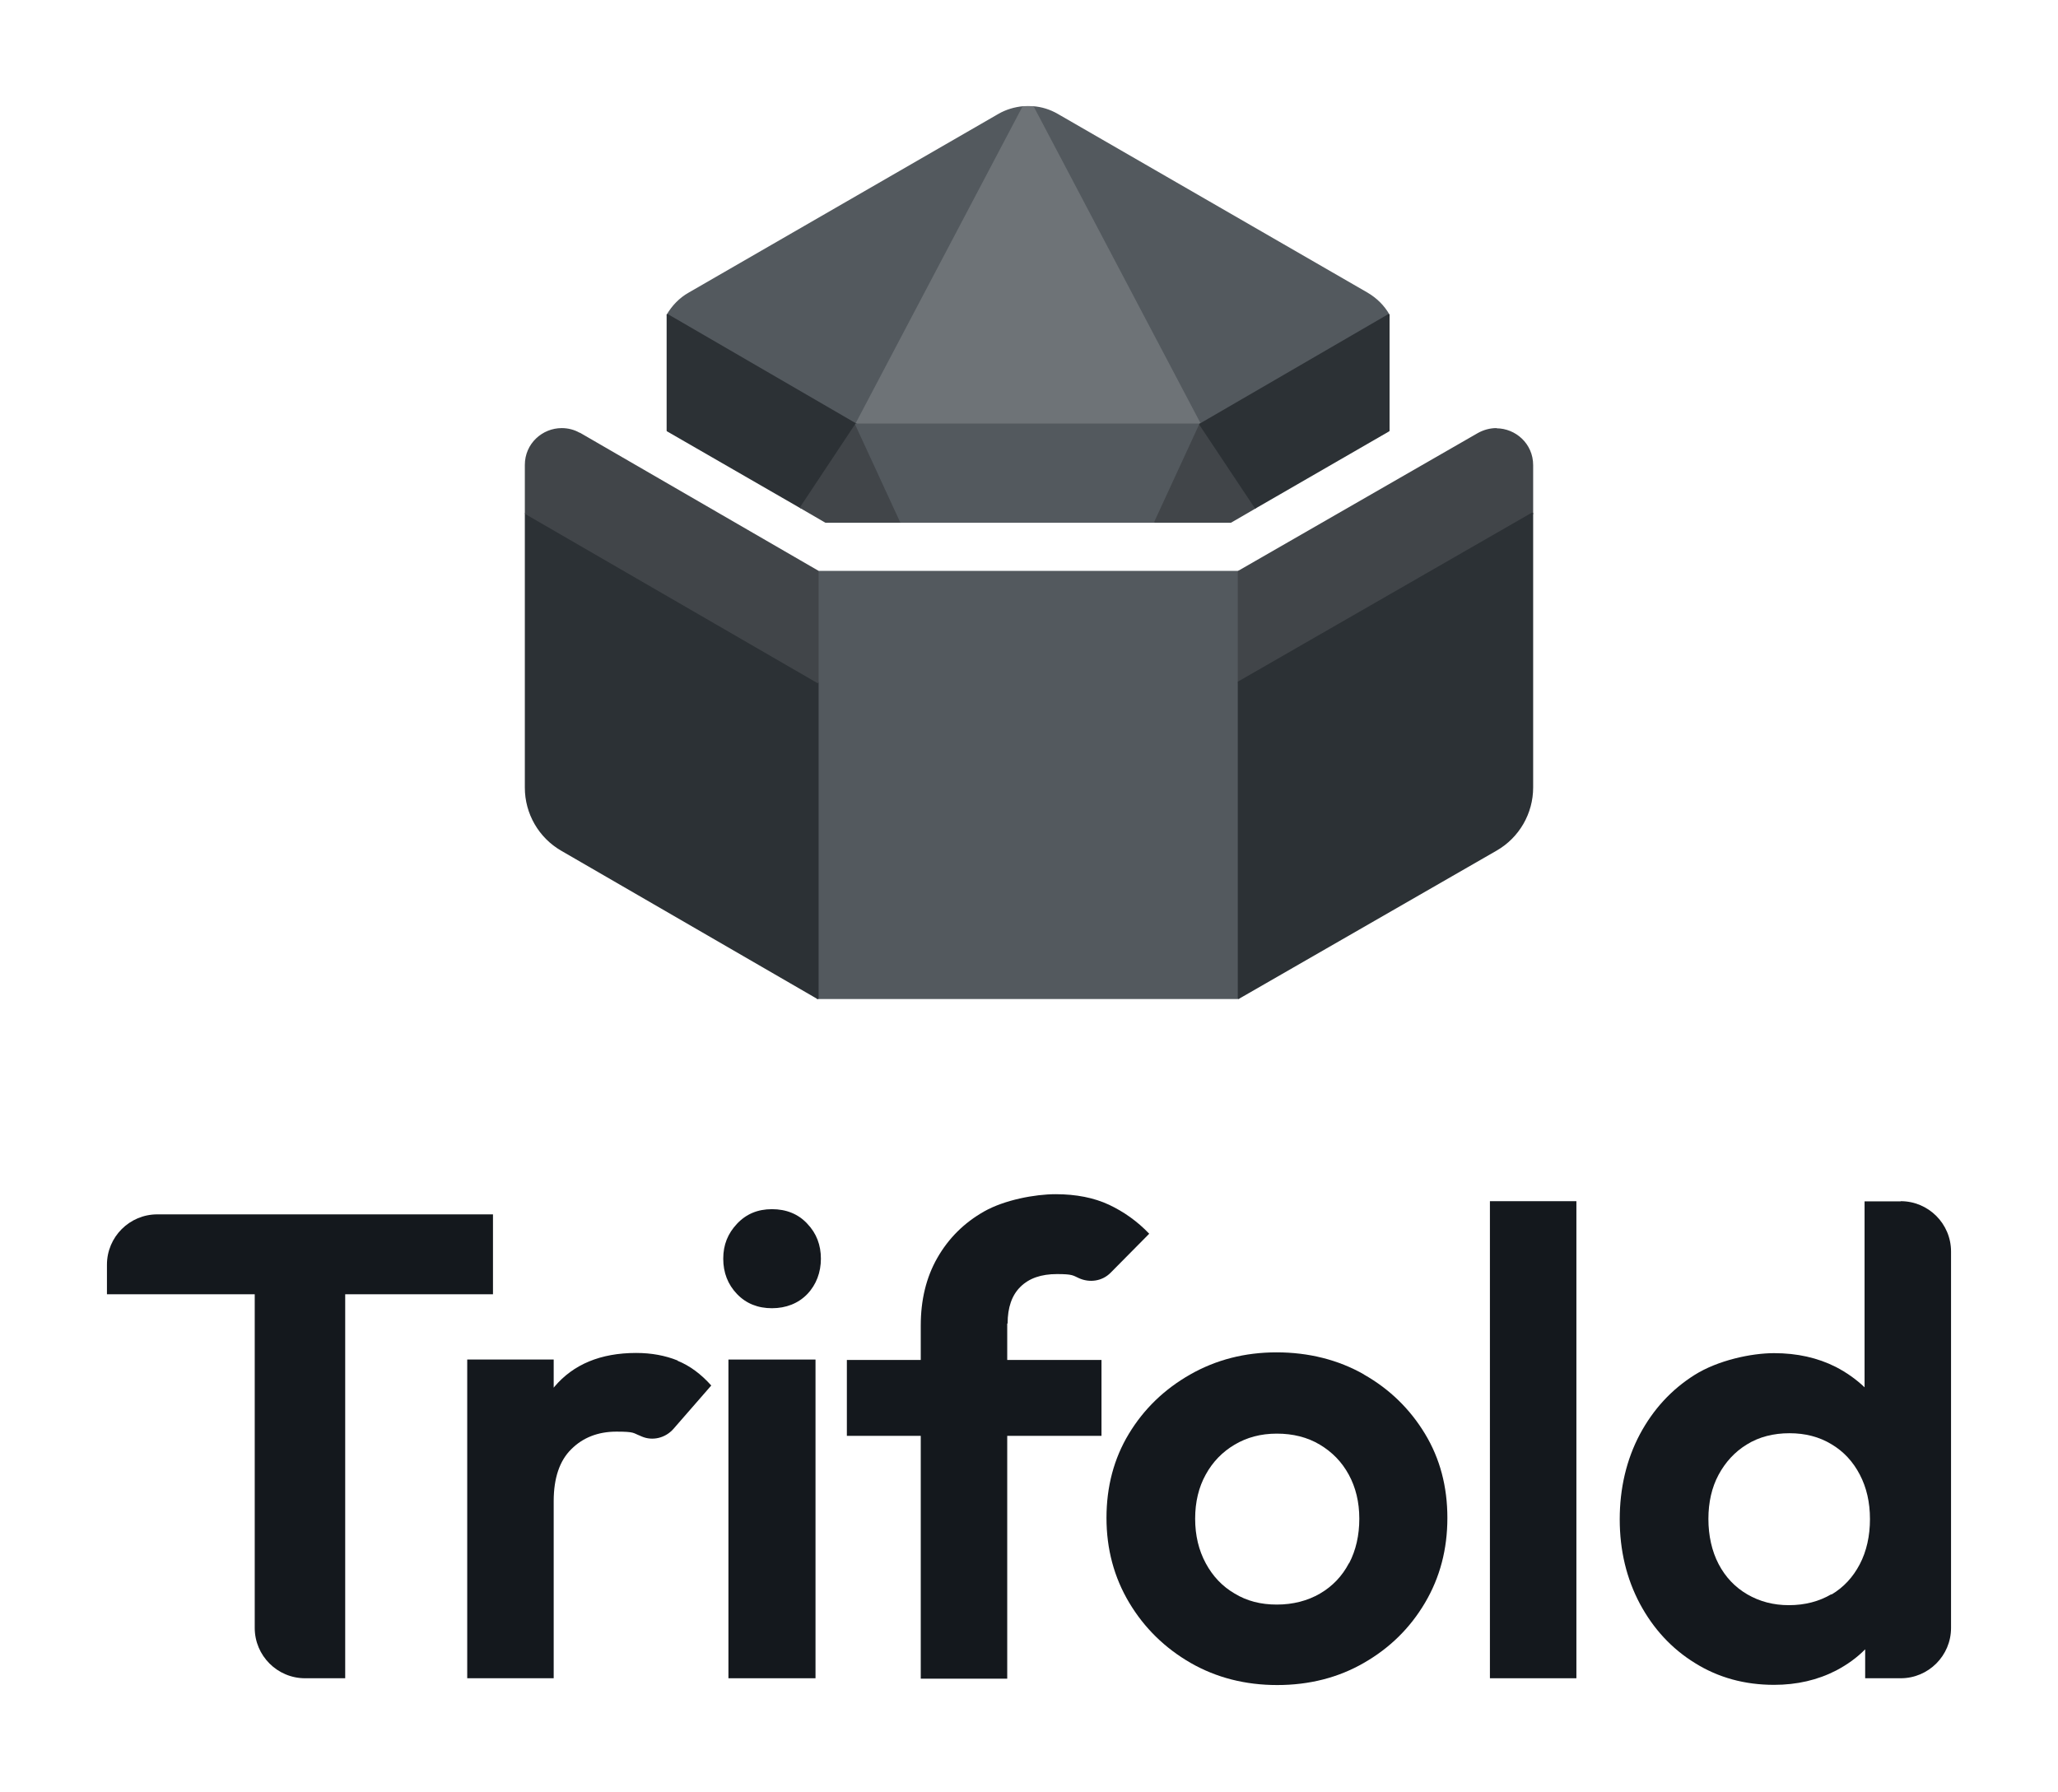
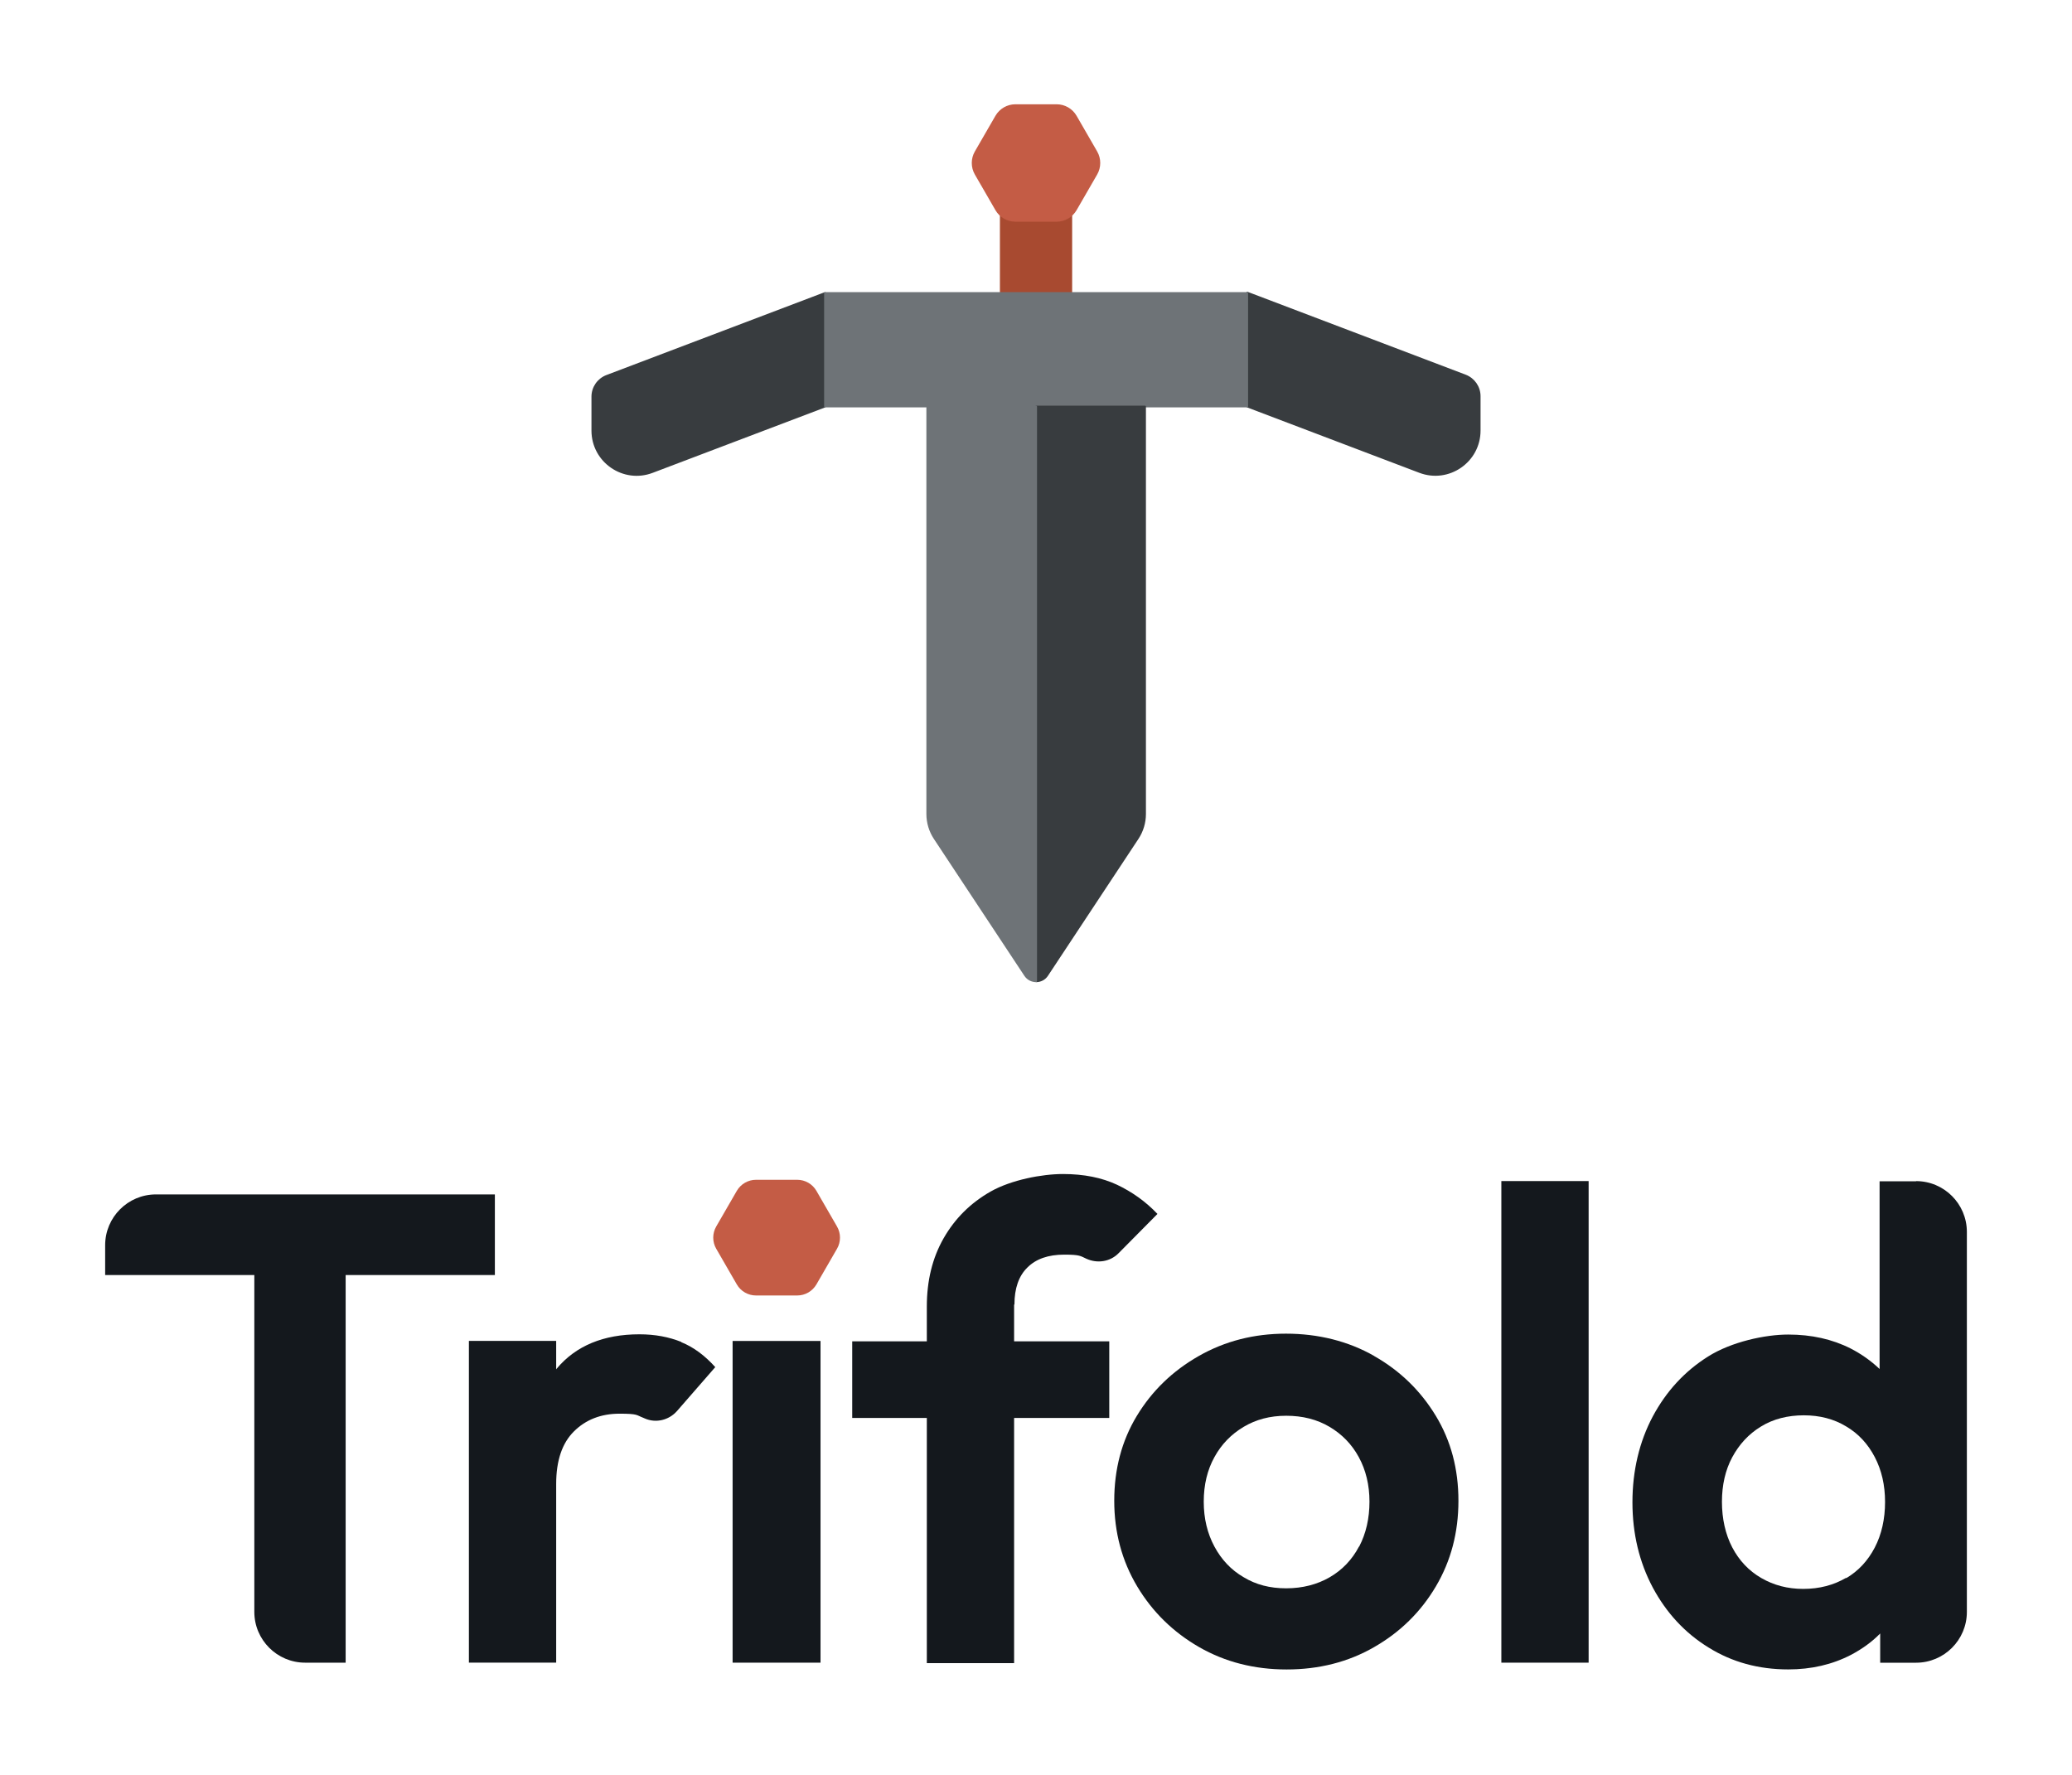
- <svg xmlns="http://www.w3.org/2000/svg" width="1030.51" height="897.36" viewBox="0 0 1030.51 897.36">
-   <g transform="translate(-1204.347 -695.572)">
-     <path d="M 1716.7,749.2 c -4.2,0.4 -8.4,1.6 -12.2,3.8 l -155.1,89.5 c -4.6,2.6 -8.2,6.4 -10.8,10.8 l 94.4,54.8 l 83.7,-158.9 l 0,0 Z" fill="#53595E" stroke="#53595E" stroke-width="0.9" stroke-linejoin="round" />
-     <path d="M 1899.7,853.3 c -2.5,-4.4 -6.2,-8.1 -10.8,-10.8 l -155.1,-89.5 c -3.8,-2.2 -8,-3.5 -12.2,-3.8 l 83.7,158.9 l 94.4,-54.8 l 0,0 Z" fill="#53595E" stroke="#53595E" stroke-width="0.9" stroke-linejoin="round" />
-     <path d="M 1805.3,908.1 l -83.7,-158.9 c -1.6,-0.1 -3.3,-0.1 -4.9,0 l -83.7,158.9 l 172.3,0 l 0,0 Z" fill="#6E7377" stroke="#6E7377" stroke-width="0.9" stroke-linejoin="round" />
-     <path d="M 1605.4,949.7 L 1633,908.1 L 1538.6,853.3 L 1538.6,853.3 L 1538.6,911.2 L 1605.4,949.7 Z" fill="#2C3135" stroke="#2C3135" stroke-width="0.9" stroke-linejoin="round" />
-     <path d="M 1617.8,956.9 L 1655.5,956.9 L 1633,908.1 L 1605.4,949.7 L 1617.8,956.9 Z" fill="#414549" stroke="#414549" stroke-width="0.9" stroke-linejoin="round" />
-     <path d="M 1782.8,956.9 L 1805.3,908.1 L 1633,908.1 L 1655.5,956.9 L 1782.8,956.9 Z" fill="#53595E" stroke="#53595E" stroke-width="0.9" stroke-linejoin="round" />
-     <path d="M 1820.6,956.9 L 1833,949.7 L 1805.3,908.1 L 1782.8,956.9 L 1820.6,956.9 Z" fill="#414549" stroke="#414549" stroke-width="0.9" stroke-linejoin="round" />
-     <path d="M 1899.7,911.2 L 1899.7,853.3 L 1899.7,853.3 L 1805.3,908.1 L 1833,949.7 L 1899.7,911.2 Z" fill="#2C3135" stroke="#2C3135" stroke-width="0.9" stroke-linejoin="round" />
-     <path d="M 1613.7,981.9 L 1824.5,981.9 L 1824.5,1195.4 L 1613.7,1195.4 Z" fill="#53595E" stroke="#53595E" stroke-width="0.9" stroke-linejoin="round" />
-     <path d="M 1467.6,1090 c 0,12.9 6.9,24.8 18,31.2 l 128.2,74.2 l 0,-158 l -146.2,-84.6 l 0,137.3 Z" fill="#2C3135" stroke="#2C3135" stroke-width="0.9" stroke-linejoin="round" />
-     <path d="M 1494.6,912.8 c -2.9,-1.7 -6,-2.4 -9,-2.4 c -9.4,0 -18,7.5 -18,18 l 0,24.2 l 146.2,84.6 l 0,-55.5 l -119.2,-69 Z" fill="#414549" stroke="#414549" stroke-width="0.9" stroke-linejoin="round" />
-     <path d="M 1953.6,910.4 c -3,0 -6.1,0.8 -9,2.4 l -120,69 l 0,55.5 l 147,-84.5 l 0,-24.3 c 0,-10.5 -8.6,-18 -18,-18 Z" fill="#414549" stroke="#414549" stroke-width="0.9" stroke-linejoin="round" />
-     <path d="M 1824.6,1195.3 l 129,-74.2 c 11.1,-6.4 18,-18.3 18,-31.2 l 0,-137.2 l -147,84.5 l 0,158 Z" fill="#2C3135" stroke="#2C3135" stroke-width="0.9" stroke-linejoin="round" />
+ <svg xmlns="http://www.w3.org/2000/svg" width="420.44" height="360.15" viewBox="0 0 420.44 360.15">
+   <g transform="translate(-139.158 -239.053)">
+     <path d="M 306.56,321.56 l -35.02,13.29 c -5.89,2.24 -12.19,-2.12 -12.19,-8.41 l 0,-6.89 c 0,-1.87 1.16,-3.54 2.9,-4.21 l 44.31,-16.82 l 0,23.03 Z" fill="#383C3F" stroke="#383C3F" stroke-width="0.35" stroke-linejoin="round" />
+     <path d="M 392.25,321.56 l 34.96,13.28 c 5.89,2.24 12.2,-2.11 12.2,-8.41 l 0,-6.96 c 0,-1.87 -1.15,-3.54 -2.9,-4.21 l -44.26,-16.82 l 0,23.11 Z" fill="#383C3F" stroke="#383C3F" stroke-width="0.35" stroke-linejoin="round" />
+     <path d="M 342.23,269.2 L 356.54,269.2 L 356.54,298.52 L 342.23,298.52 Z" fill="#A84A30" stroke="#A84A30" stroke-width="0.35" stroke-linejoin="round" />
+     <path d="M 353.56,260.39 l -8.36,0 c -1.61,0 -3.09,0.86 -3.9,2.25 l -4.18,7.24 c -0.8,1.39 -0.8,3.11 0,4.5 l 4.18,7.24 c 0.8,1.39 2.29,2.25 3.9,2.25 l 8.36,0 c 1.61,0 3.09,-0.86 3.9,-2.25 l 4.18,-7.24 c 0.8,-1.39 0.8,-3.11 0,-4.5 l -4.18,-7.24 c -0.8,-1.39 -2.29,-2.25 -3.9,-2.25 Z" fill="#C45C45" stroke="#C45C45" stroke-width="0.35" stroke-linejoin="round" />
+     <path d="M 306.56,298.52 L 392.24,298.52 L 392.24,321.55 L 306.56,321.55 Z" fill="#6E7377" stroke="#6E7377" stroke-width="0.35" stroke-linejoin="round" />
+     <path d="M 349.41,321.56 l 0,116.64 c 0.86,0 1.72,-0.4 2.25,-1.21 l 18.36,-27.78 c 0.97,-1.47 1.49,-3.2 1.49,-4.96 l 0,-82.69 l -22.1,0 Z" fill="#383C3F" stroke="#383C3F" stroke-width="0.35" stroke-linejoin="round" />
+     <path d="M 349.41,321.56 l 0,116.64 c -0.86,0 -1.72,-0.4 -2.25,-1.21 l -18.36,-27.78 c -0.97,-1.47 -1.49,-3.2 -1.49,-4.96 l 0,-82.69 l 22.1,0 Z" fill="#6E7377" stroke="#6E7377" stroke-width="0.35" stroke-linejoin="round" />
  </g>
-   <g transform="translate(-2041.947 -258.191)">
-     <path d="M 2406.7,939 L 2450.3,939 L 2450.3,1098.6 L 2406.7,1098.6 Z" fill="#14181D" />
-     <path d="M 2788,859.7 L 2831.3,859.7 L 2831.3,1098.6 L 2788,1098.6 Z" fill="#14181D" />
-     <path d="M 2428.5,863.7 c -7.1,0 -12.9,2.4 -17.5,7.3 s -6.9,10.5 -6.9,17.5 s 2.3,12.9 6.9,17.7 s 10.5,7.1 17.5,7.1 s 13.2,-2.4 17.7,-7.1 s 6.8,-10.9 6.8,-17.7 s -2.2,-12.7 -6.8,-17.5 c -4.5,-4.9 -10.6,-7.3 -17.7,-7.3 Z" fill="#14181D" />
-     <path d="M 2288.8,906.3 l 0,-40 l -168.1,0 c -13.9,0 -25.2,11.3 -25.2,25.2 l 0,14.8 l 74,0 l 0,167.1 l 0,0 c 0,13.9 11.3,25.2 25.2,25.2 l 20.1,0 l 0,-192.3 l 74,0 Z" fill="#14181D" />
-     <path d="M 2381.3,939.5 c -6.2,-2.5 -13.1,-3.8 -20.8,-3.8 c -17.8,0 -31.5,5.7 -41,17 c -0.1,0.1 -0.2,0.3 -0.3,0.4 l 0,-14.1 l -43.3,0 l 0,159.6 l 43.3,0 l 0,-88.2 l 0,0 s 0,0 0,0 l 0,0 l 0,-0.5 c 0,-11.6 3,-20.3 8.8,-26 c 5.8,-5.8 13.4,-8.8 22.6,-8.8 s 8.3,0.7 11.7,2 c 0.3,0.1 0.6,0.3 0.9,0.4 c 5.5,2.4 11.9,0.8 15.9,-3.7 l 19,-21.8 c -5.1,-5.7 -10.7,-9.9 -16.9,-12.4 l 0,0 Z" fill="#14181D" />
-     <path d="M 2546.5,920.9 c 0,-7.9 2.1,-14.1 6.4,-18.3 c 4.3,-4.3 10.4,-6.4 18.3,-6.4 s 8,0.7 10.9,2 c 0,0 0,0 0,0 c 5.4,2.5 11.8,1.6 16,-2.7 l 19.3,-19.5 c -5.9,-6.2 -12.7,-11 -20.1,-14.5 c -7.5,-3.5 -16.4,-5.3 -26.8,-5.3 s -25.6,2.9 -35.7,8.6 c -10.1,5.7 -17.9,13.5 -23.5,23.3 s -8.3,21.1 -8.3,33.9 l 0,17.2 l -37,0 l 0,38 l 37,0 l 0,121.6 l 43.3,0 l 0,-121.6 l 47.2,0 l 0,-38 l -47.2,0 l 0,-18.2 Z" fill="#14181D" />
-     <path d="M 2993.7,859.8 l -18.1,0 l 0,93.1 c -4.2,-4 -9,-7.4 -14.4,-10.2 c -9.1,-4.6 -19.4,-6.9 -30.9,-6.9 s -28.2,3.6 -39.8,10.9 c -11.6,7.3 -20.7,17.2 -27.4,29.7 c -6.7,12.6 -10.1,27 -10.1,42.6 s 3.4,29.7 10.1,42.3 c 6.7,12.5 15.9,22.5 27.6,29.7 c 11.7,7.3 24.9,10.9 39.6,10.9 l 0,0 c 11.4,0 21.8,-2.4 31.1,-7.2 c 5.5,-2.9 10.4,-6.4 14.5,-10.6 l 0,14.5 l 17.8,0 c 13.9,0 25.2,-11.3 25.2,-25.2 l 0,-188.5 c 0,-13.9 -11.3,-25.2 -25.2,-25.2 l 0,0 Z M 2959,1056.5 c -6.1,3.6 -13.2,5.5 -21.3,5.5 l 0,0 c -7.7,0 -14.6,-1.8 -20.8,-5.4 c -6.2,-3.6 -11,-8.7 -14.4,-15.2 s -5.1,-14.3 -5.1,-22.6 s 1.7,-15.8 5.1,-22.1 s 8.1,-11.5 14.2,-15.2 c 6.1,-3.8 13.4,-5.6 21.3,-5.6 s 14.9,1.8 21,5.5 c 6.1,3.6 10.8,8.7 14.2,15.2 s 5.1,13.9 5.1,22.3 s -1.7,16.1 -5.1,22.6 c -3.4,6.5 -8.1,11.6 -14.2,15.2 l 0,0 Z" fill="#14181D" />
-     <path d="M 2725,946.5 c -12.9,-7.4 -27.9,-11.1 -43.8,-11.1 s -30.3,3.7 -43.3,11.1 c -13,7.4 -23.2,17.3 -30.7,29.7 s -11.2,26.5 -11.2,42.1 s 3.8,29.8 11.4,42.5 s 17.9,22.7 30.7,30.1 c 12.9,7.4 27.4,11.1 43.4,11.1 s 30.6,-3.7 43.4,-11.1 c 12.9,-7.4 23.1,-17.4 30.6,-30.1 s 11.2,-26.8 11.2,-42.5 s -3.7,-29.7 -11.2,-42.1 s -17.7,-22.4 -30.6,-29.7 l 0,0 Z M 2717.4,1041 c -3.4,6.5 -8.3,11.6 -14.5,15.2 s -13.5,5.5 -21.6,5.5 s -15,-1.8 -21.1,-5.5 c -6.2,-3.6 -11,-8.7 -14.5,-15.2 c -3.5,-6.5 -5.3,-13.9 -5.3,-22.3 s 1.8,-15.8 5.3,-22.1 c 3.5,-6.4 8.4,-11.4 14.5,-15 s 13,-5.5 21.1,-5.5 s 15.3,1.8 21.5,5.5 s 11,8.6 14.5,15 c 3.5,6.4 5.3,13.8 5.3,22.1 s -1.7,15.8 -5.1,22.3 Z" fill="#14181D" />
+   <g transform="translate(-459.783 -61.435)">
+     <path d="M 621.55,300.87 l -8.36,0 c -1.61,0 -3.09,0.86 -3.9,2.25 l -4.18,7.24 c -0.8,1.39 -0.8,3.11 0,4.5 l 4.18,7.24 c 0.8,1.39 2.29,2.25 3.9,2.25 l 8.36,0 c 1.61,0 3.09,-0.86 3.9,-2.25 l 4.18,-7.24 c 0.8,-1.39 0.8,-3.11 0,-4.5 l -4.18,-7.24 c -0.8,-1.39 -2.29,-2.25 -3.9,-2.25 Z" fill="#C45C45" />
+     <path d="M 608.44,333.58 L 626.28,333.58 L 626.28,398.87 L 608.44,398.87 Z" fill="#14181D" />
+     <path d="M 764.43,301.13 L 782.14,301.13 L 782.14,398.87 L 764.43,398.87 Z" fill="#14181D" />
+     <path d="M 560.2,320.2 l 0,-16.36 l -68.77,0 c -5.69,0 -10.31,4.62 -10.31,10.31 l 0,6.05 l 30.27,0 l 0,68.36 l 0,0 c 0,5.69 4.62,10.31 10.31,10.31 l 8.22,0 l 0,-78.67 l 30.27,0 Z" fill="#14181D" />
+     <path d="M 598.04,333.78 c -2.54,-1.02 -5.36,-1.55 -8.51,-1.55 c -7.28,0 -12.89,2.33 -16.77,6.95 c -0.04,0.04 -0.08,0.12 -0.12,0.16 l 0,-5.77 l -17.71,0 l 0,65.29 l 17.71,0 l 0,-36.08 l 0,0 l 0,-0.2 c 0,-4.75 1.23,-8.3 3.6,-10.64 c 2.37,-2.37 5.48,-3.6 9.25,-3.6 s 3.4,0.29 4.79,0.82 c 0.12,0.04 0.25,0.12 0.37,0.16 c 2.25,0.98 4.87,0.33 6.5,-1.51 l 7.77,-8.92 c -2.09,-2.33 -4.38,-4.05 -6.91,-5.07 l 0,0 l 0.04,-0.04 Z" fill="#14181D" />
+     <path d="M 665.63,326.17 c 0,-3.23 0.86,-5.77 2.62,-7.49 c 1.76,-1.76 4.25,-2.62 7.49,-2.62 s 3.27,0.29 4.46,0.82 l 0,0 c 2.21,1.02 4.83,0.65 6.55,-1.1 l 7.9,-7.98 c -2.41,-2.54 -5.2,-4.5 -8.22,-5.93 c -3.07,-1.43 -6.71,-2.17 -10.96,-2.17 s -10.47,1.19 -14.61,3.52 c -4.13,2.33 -7.32,5.52 -9.61,9.53 c -2.29,4.01 -3.4,8.63 -3.4,13.87 l 0,7.04 l -15.14,0 l 0,15.55 l 15.14,0 l 0,49.75 l 17.71,0 l 0,-49.75 l 19.31,0 l 0,-15.55 l -19.31,0 l 0,-7.45 l 0.08,-0.04 Z" fill="#14181D" />
+     <path d="M 848.58,301.18 l -7.4,0 l 0,38.09 c -1.72,-1.64 -3.68,-3.03 -5.89,-4.17 c -3.72,-1.88 -7.94,-2.82 -12.64,-2.82 s -11.54,1.47 -16.28,4.46 c -4.75,2.99 -8.47,7.04 -11.21,12.15 c -2.74,5.15 -4.13,11.05 -4.13,17.43 s 1.39,12.15 4.13,17.31 c 2.74,5.11 6.5,9.2 11.29,12.15 c 4.79,2.99 10.19,4.46 16.2,4.46 l 0,0 c 4.66,0 8.92,-0.98 12.72,-2.95 c 2.25,-1.19 4.25,-2.62 5.93,-4.34 l 0,5.93 l 7.28,0 c 5.69,0 10.31,-4.62 10.31,-10.31 l 0,-77.12 c 0,-5.69 -4.62,-10.31 -10.31,-10.31 l 0,0 l 0,0.04 Z M 834.39,381.65 c -2.5,1.47 -5.4,2.25 -8.71,2.25 l 0,0 c -3.15,0 -5.97,-0.74 -8.51,-2.21 s -4.5,-3.56 -5.89,-6.22 c -1.39,-2.66 -2.09,-5.85 -2.09,-9.25 s 0.7,-6.46 2.09,-9.04 s 3.31,-4.7 5.81,-6.22 c 2.5,-1.55 5.48,-2.29 8.71,-2.29 s 6.1,0.74 8.59,2.25 c 2.5,1.47 4.42,3.56 5.81,6.22 s 2.09,5.69 2.09,9.12 s -0.7,6.59 -2.09,9.25 c -1.39,2.66 -3.31,4.75 -5.81,6.22 l 0,0 l 0,-0.08 Z" fill="#14181D" />
+     <path d="M 738.65,336.64 c -5.28,-3.03 -11.41,-4.54 -17.92,-4.54 s -12.4,1.51 -17.71,4.54 c -5.32,3.03 -9.49,7.08 -12.56,12.15 c -3.07,5.07 -4.58,10.84 -4.58,17.22 s 1.55,12.19 4.66,17.39 s 7.32,9.29 12.56,12.31 c 5.28,3.03 11.21,4.54 17.76,4.54 s 12.52,-1.51 17.76,-4.54 c 5.28,-3.03 9.45,-7.12 12.52,-12.31 c 3.07,-5.2 4.58,-10.96 4.58,-17.39 s -1.51,-12.15 -4.58,-17.22 c -3.07,-5.07 -7.24,-9.16 -12.52,-12.15 l 0.04,0 Z M 735.54,375.31 c -1.39,2.66 -3.4,4.75 -5.93,6.22 c -2.54,1.47 -5.52,2.25 -8.84,2.25 s -6.14,-0.74 -8.63,-2.25 c -2.54,-1.47 -4.5,-3.56 -5.93,-6.22 c -1.43,-2.66 -2.17,-5.69 -2.17,-9.12 s 0.74,-6.46 2.17,-9.04 c 1.43,-2.62 3.44,-4.66 5.93,-6.14 s 5.32,-2.25 8.63,-2.25 s 6.26,0.74 8.8,2.25 c 2.54,1.51 4.5,3.52 5.93,6.14 s 2.17,5.65 2.17,9.04 s -0.7,6.46 -2.09,9.12 l -0.04,0 Z" fill="#14181D" />
  </g>
</svg>
